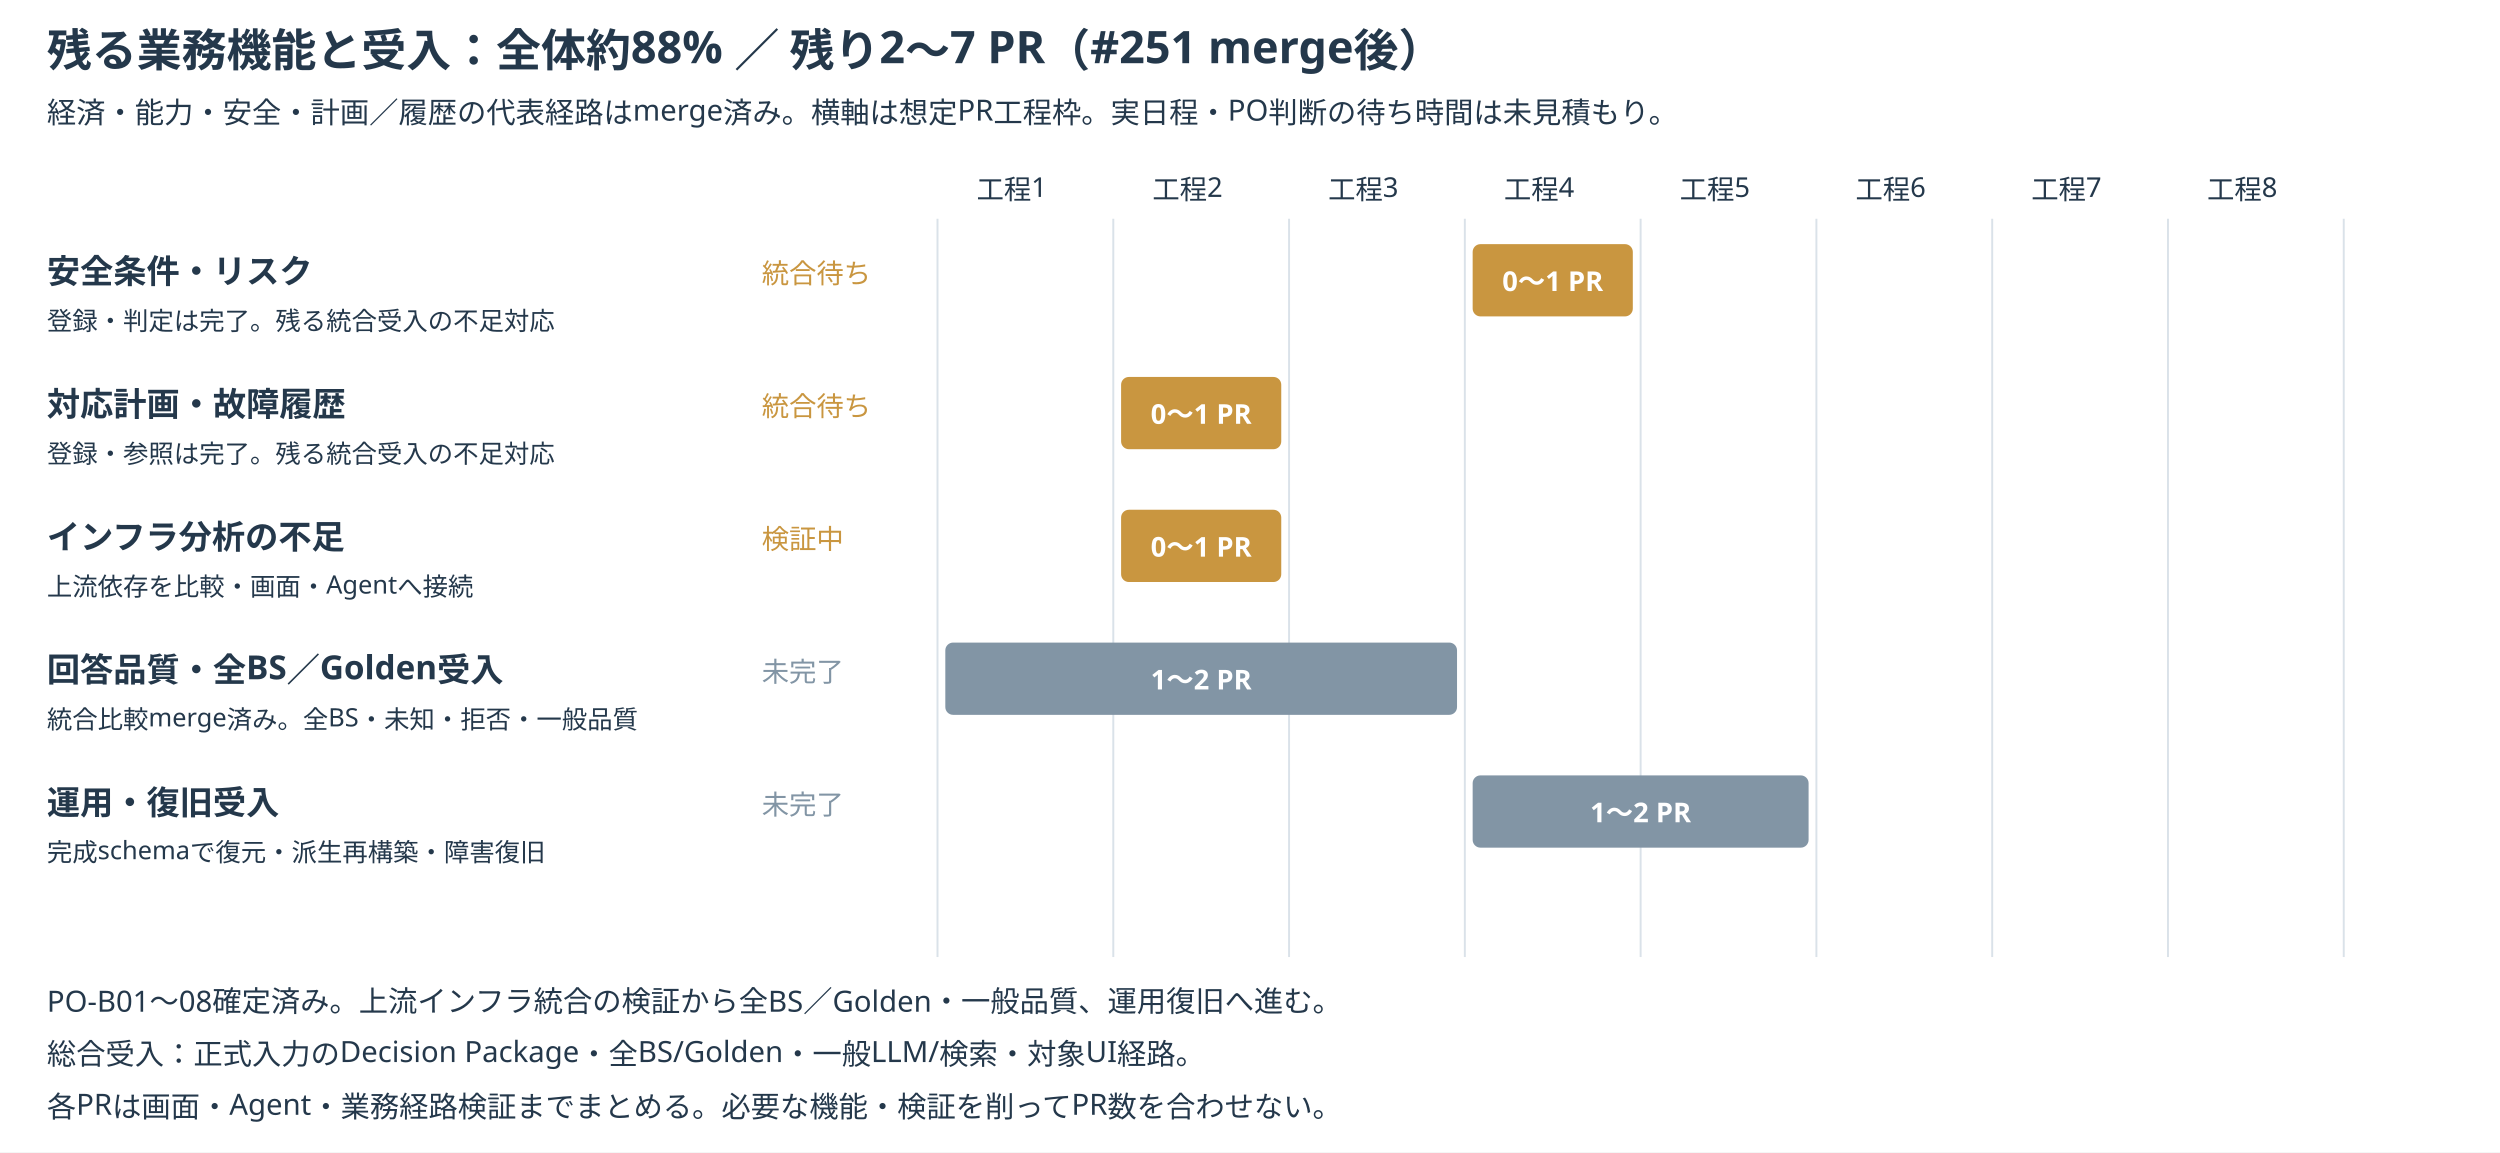
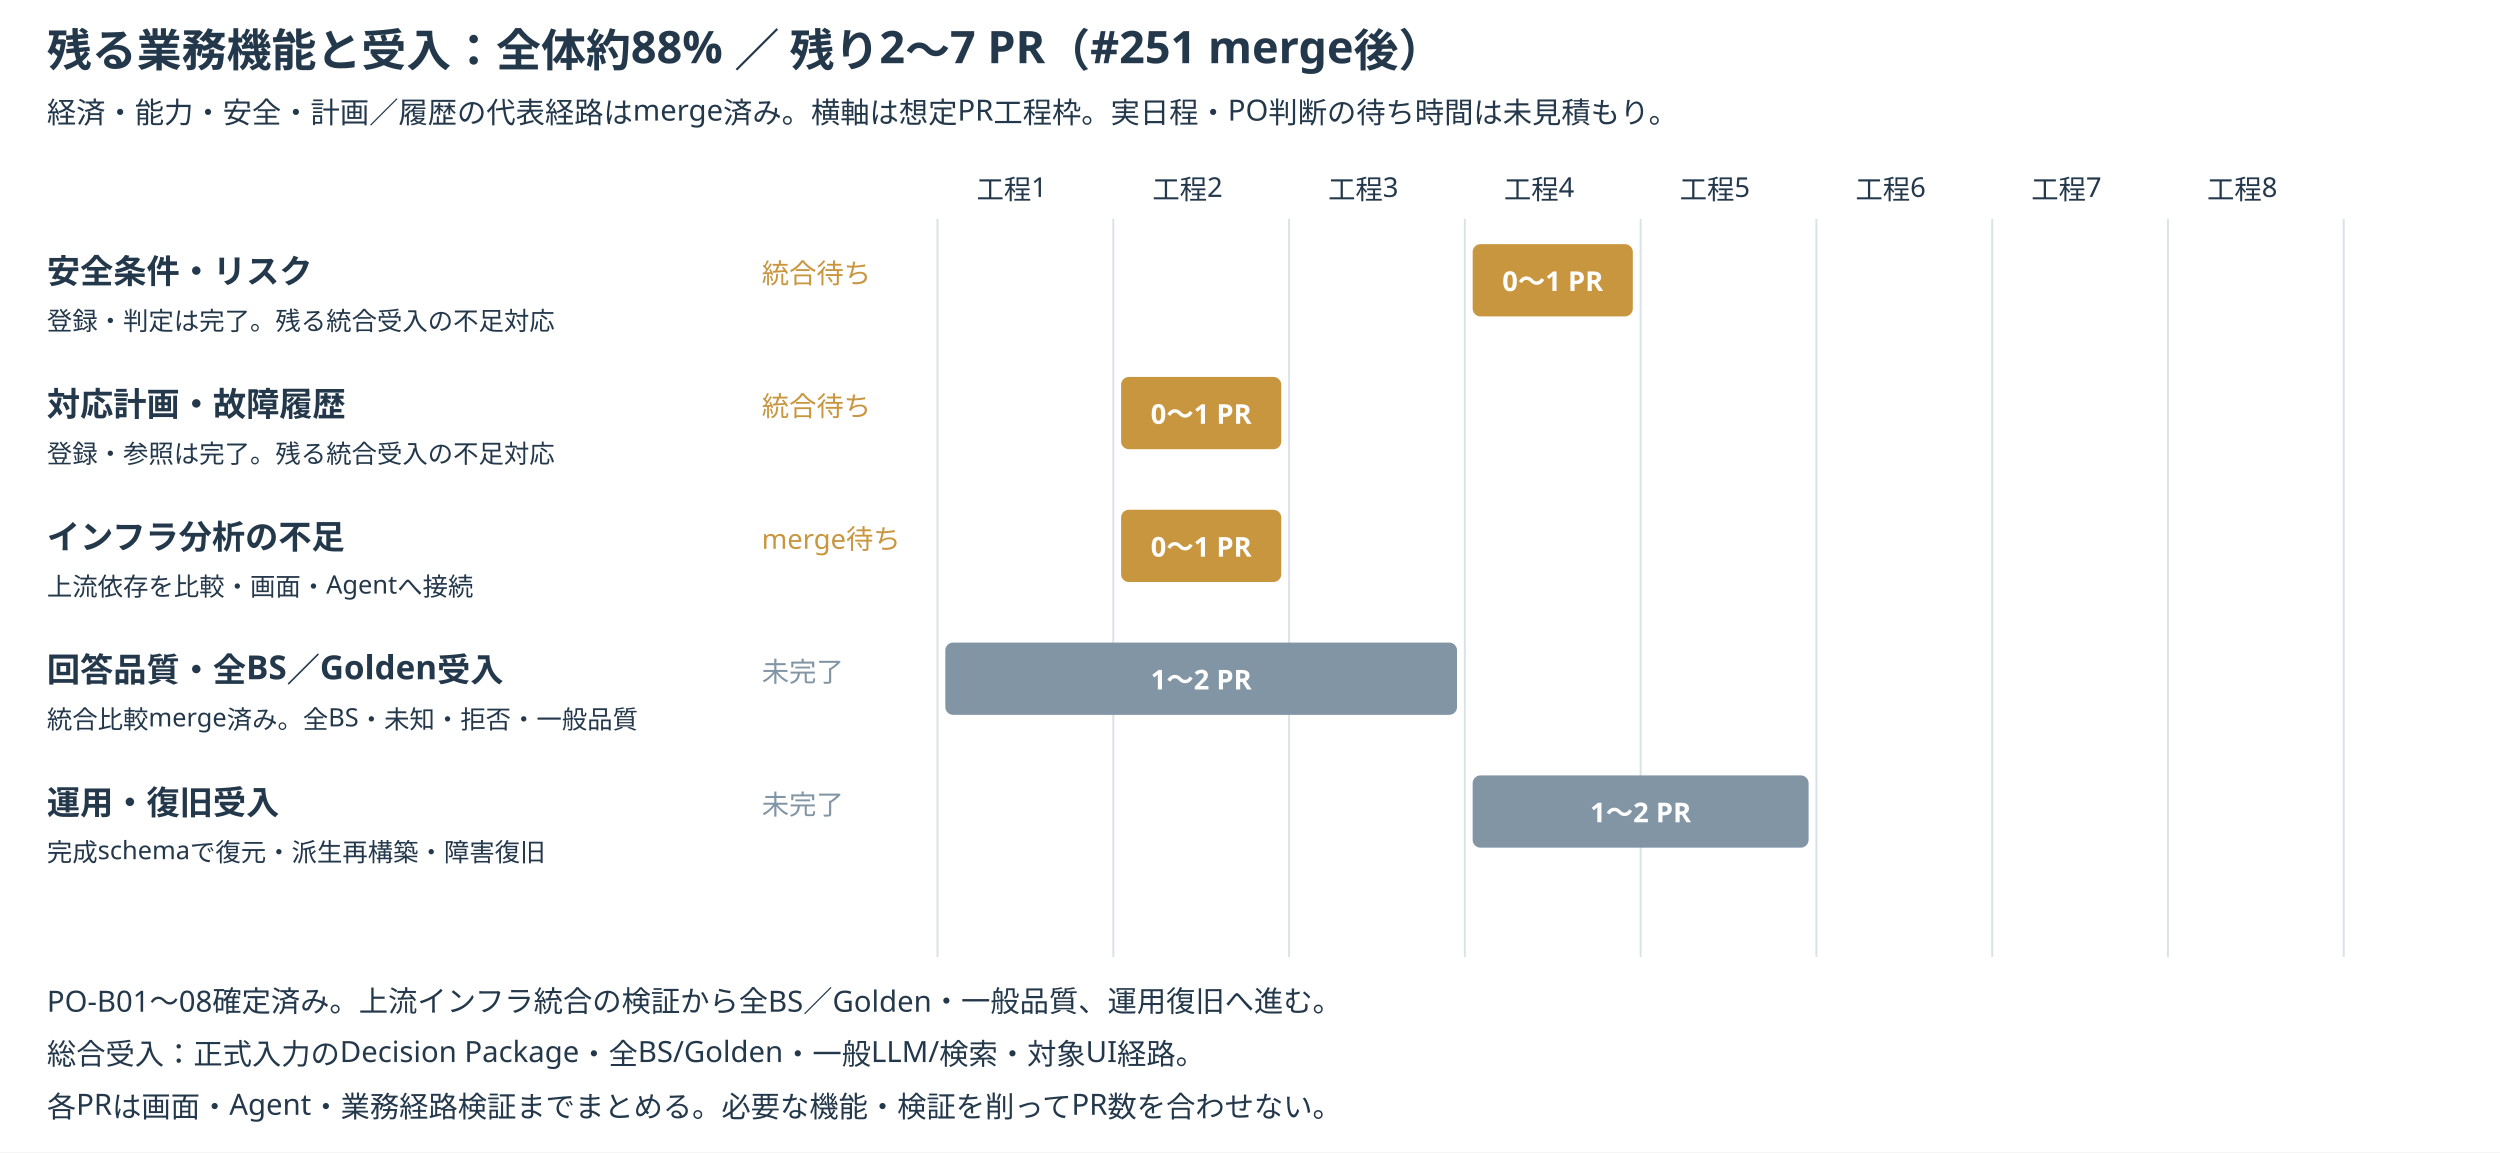
<svg xmlns="http://www.w3.org/2000/svg" width="1280" height="590" viewBox="0 0 1280 590" role="img" aria-labelledby="title desc">
  <rect width="1280" height="590" fill="white" />
  <g font-family="sans-serif" fill="#24384b">
    <text x="24" y="34" font-size="23" font-weight="bold">残る業務機能と受入：全体約88% ／ 残り2〜7 PR（#251 merge後）</text>
    <text x="24" y="63" font-size="15">経済・能力・安全・計画／履歴の代表経路はmerge済み。横軸は想定PR工程枠。実日程・PO判断の待ち時間は未見積もり。</text>
    <path d="M480 112V490" stroke="#dae2e9" />
    <text x="500" y="102" font-size="14">工程1</text>
    <path d="M570 112V490" stroke="#dae2e9" />
    <text x="590" y="102" font-size="14">工程2</text>
    <path d="M660 112V490" stroke="#dae2e9" />
    <text x="680" y="102" font-size="14">工程3</text>
    <path d="M750 112V490" stroke="#dae2e9" />
    <text x="770" y="102" font-size="14">工程4</text>
    <path d="M840 112V490" stroke="#dae2e9" />
    <text x="860" y="102" font-size="14">工程5</text>
    <path d="M930 112V490" stroke="#dae2e9" />
    <text x="950" y="102" font-size="14">工程6</text>
    <path d="M1020 112V490" stroke="#dae2e9" />
    <text x="1040" y="102" font-size="14">工程7</text>
    <path d="M1110 112V490" stroke="#dae2e9" />
    <text x="1130" y="102" font-size="14">工程8</text>
    <path d="M1200 112V490" stroke="#dae2e9" />
    <text x="24" y="145" font-size="17" font-weight="bold">安全条件・リスク</text>
    <text x="24" y="169" font-size="13">登録・判定は完了。残る統合受入の不足対応</text>
    <text x="390" y="145" font-size="14" fill="#c99640">統合待ち</text>
    <rect x="754" y="125" width="82" height="37" rx="4" fill="#c99640" />
    <text x="795" y="149" text-anchor="middle" font-size="14" fill="white" font-weight="bold">0〜1 PR</text>
    <text x="24" y="213" font-size="17" font-weight="bold">対応計画・故障履歴</text>
    <text x="24" y="237" font-size="13">登録・参照は完了。残る統合受入の不足対応</text>
    <text x="390" y="213" font-size="14" fill="#c99640">統合待ち</text>
    <rect x="574" y="193" width="82" height="37" rx="4" fill="#c99640" />
    <text x="615" y="217" text-anchor="middle" font-size="14" fill="white" font-weight="bold">0〜1 PR</text>
    <text x="24" y="281" font-size="17" font-weight="bold">インフラ分析の不足</text>
    <text x="24" y="305" font-size="13">上流依存を比較・画面・Agentへ接続</text>
-     <text x="390" y="281" font-size="14" fill="#c99640">検証中</text>
+     <text x="390" y="281" font-size="14" fill="#c99640">merge待ち</text>
    <rect x="574" y="261" width="82" height="37" rx="4" fill="#c99640" />
    <text x="615" y="285" text-anchor="middle" font-size="14" fill="white" font-weight="bold">0〜1 PR</text>
    <text x="24" y="349" font-size="17" font-weight="bold">回答品質・全BS／Golden受入</text>
    <text x="24" y="373" font-size="13">統合比較merge済み。全BS・未知・拒否・一般品質</text>
    <text x="390" y="349" font-size="14" fill="#8295a5">未完了</text>
    <rect x="484" y="329" width="262" height="37" rx="4" fill="#8295a5" />
    <text x="615" y="353" text-anchor="middle" font-size="14" fill="white" font-weight="bold">1〜2 PR</text>
    <text x="24" y="417" font-size="17" font-weight="bold">運用・復旧受入</text>
    <text x="24" y="441" font-size="13">完成schemaで復元・派生再構築・障害復旧</text>
    <text x="390" y="417" font-size="14" fill="#8295a5">未完了</text>
    <rect x="754" y="397" width="172" height="37" rx="4" fill="#8295a5" />
    <text x="840" y="421" text-anchor="middle" font-size="14" fill="white" font-weight="bold">1〜2 PR</text>
    <text x="24" y="518" font-size="15">PO-B01〜08確定済み。上流インフラ統合の検証から全BS／Golden・一般品質、運用復旧へ進む。</text>
    <text x="24" y="545" font-size="15">総合受入：正式入力のDecision Package・全BS/Golden・一般LLM/検索・対象UI経路。</text>
    <text x="24" y="572" font-size="15">各PRは画面・Agent・業務経路検証までまとめる。必要な機能・検証を削ってPR数を合わせない。</text>
  </g>
</svg>
